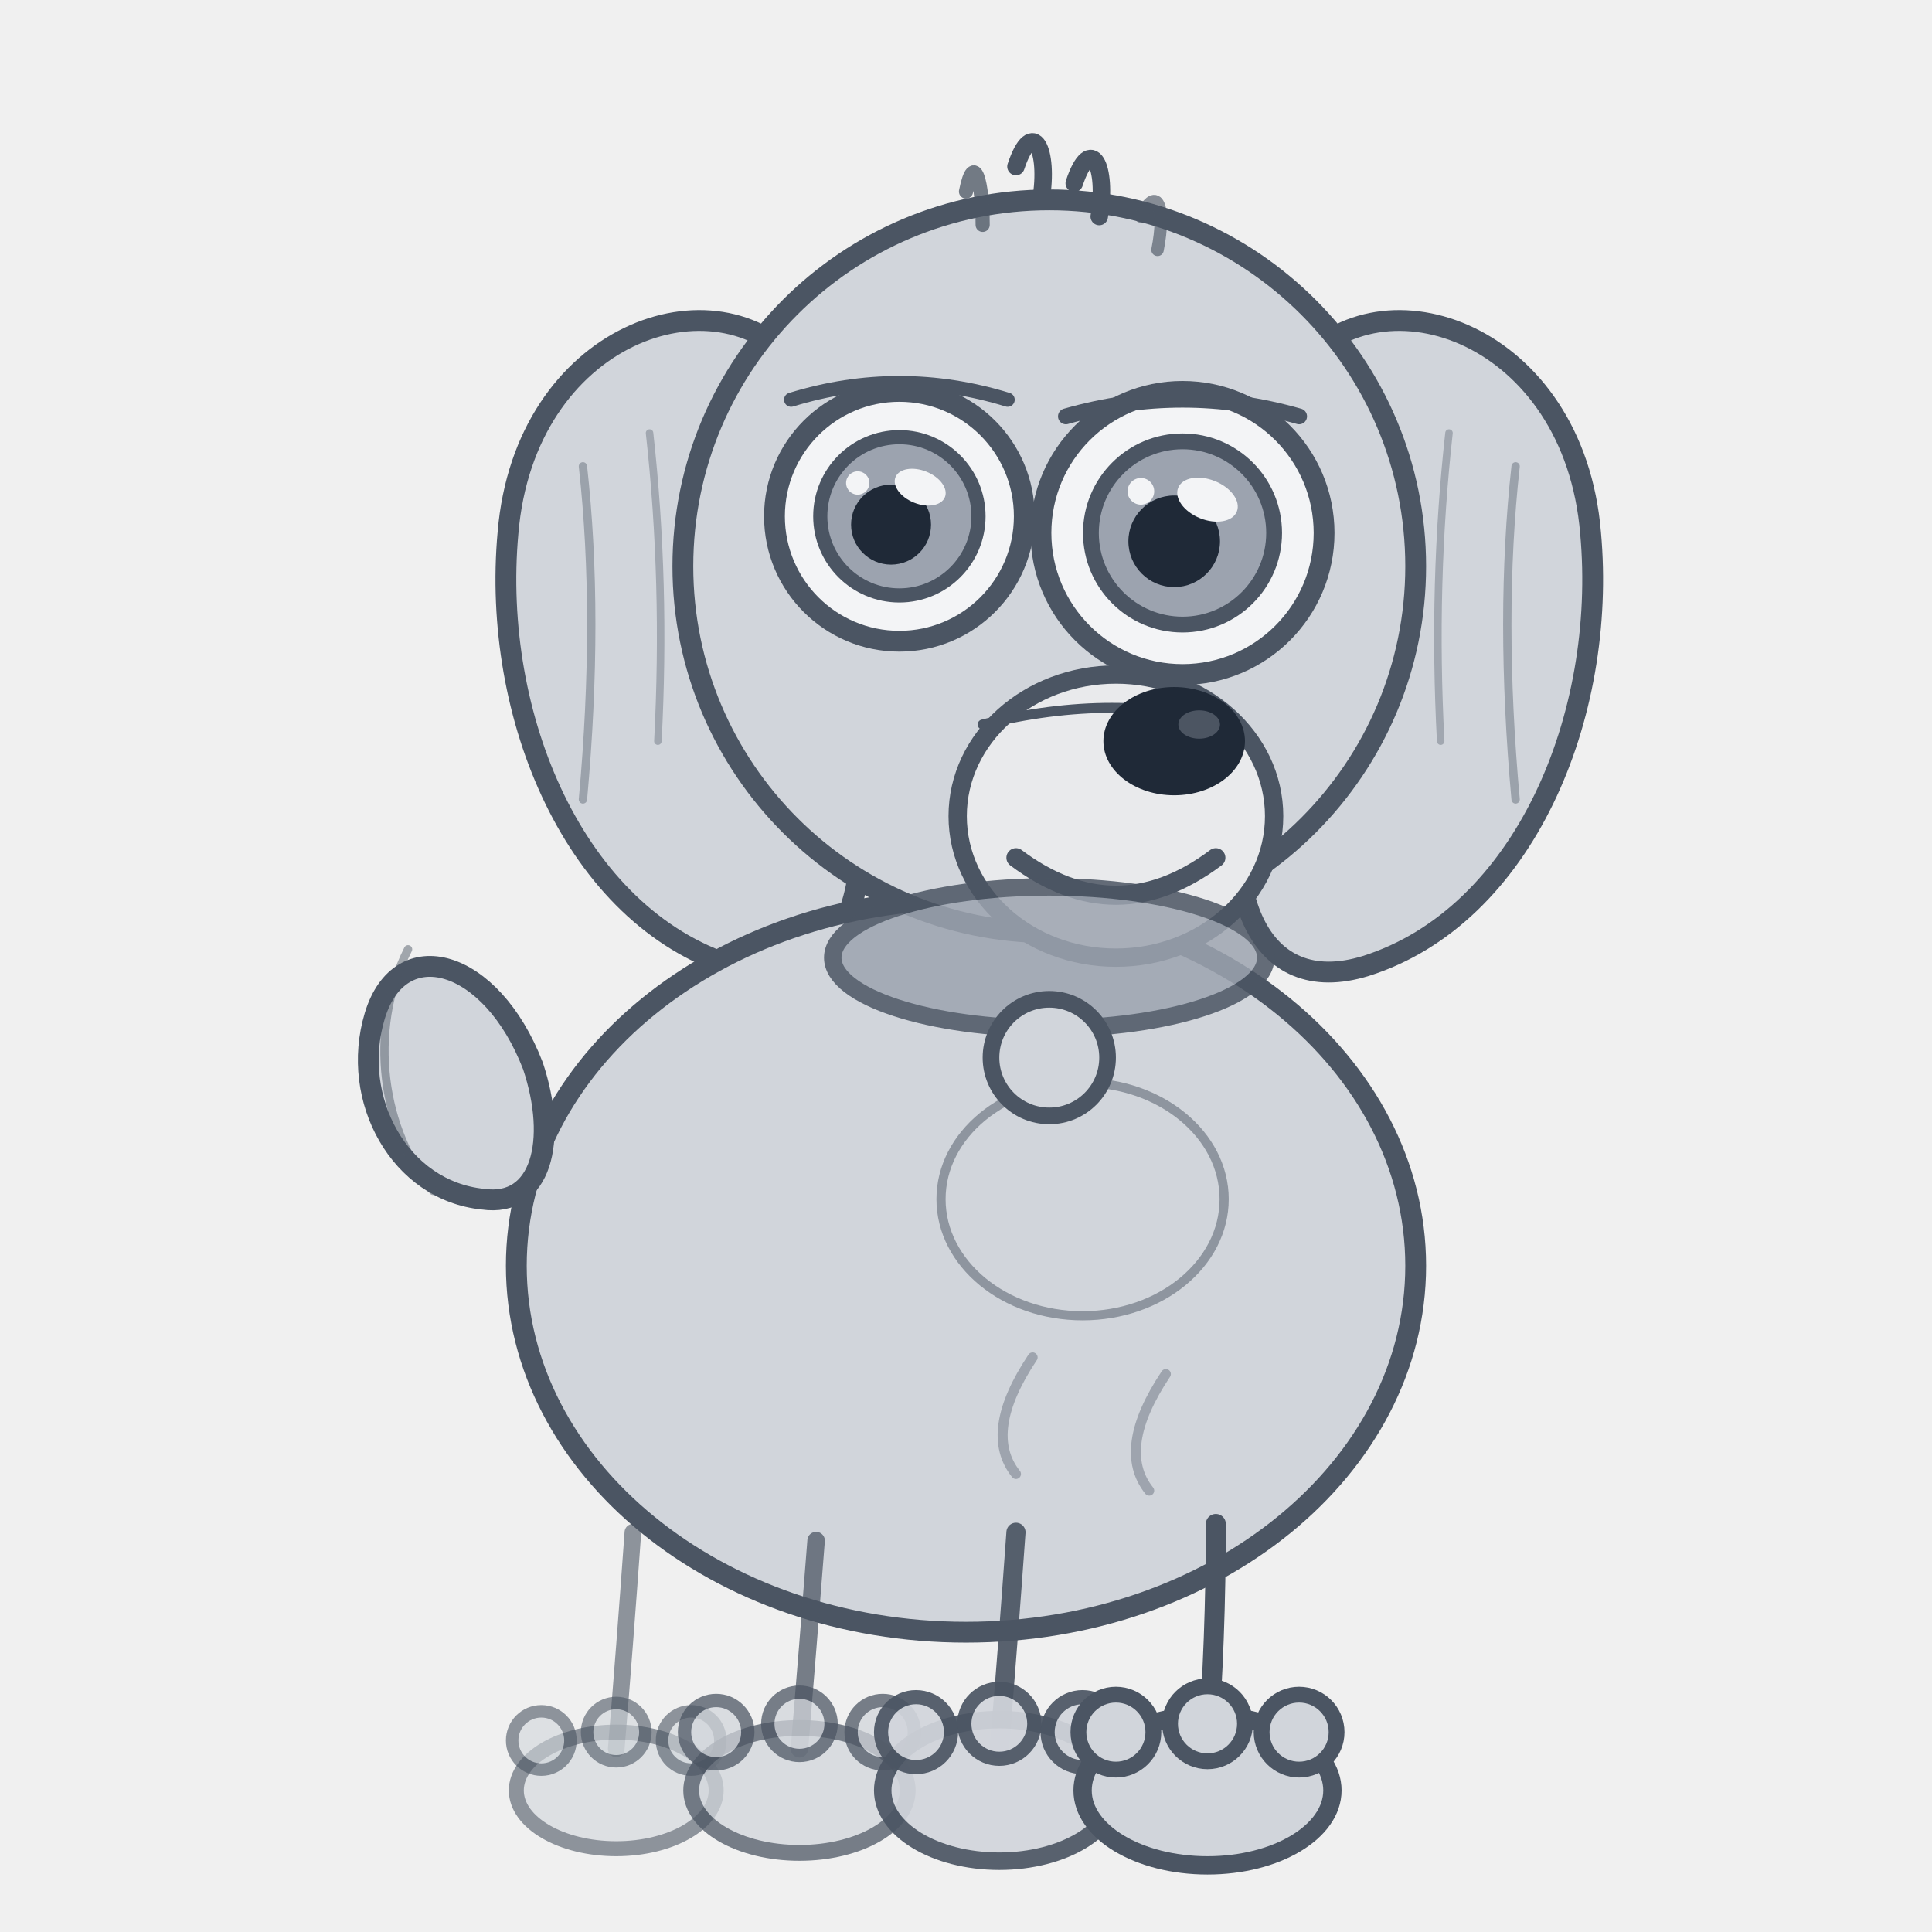
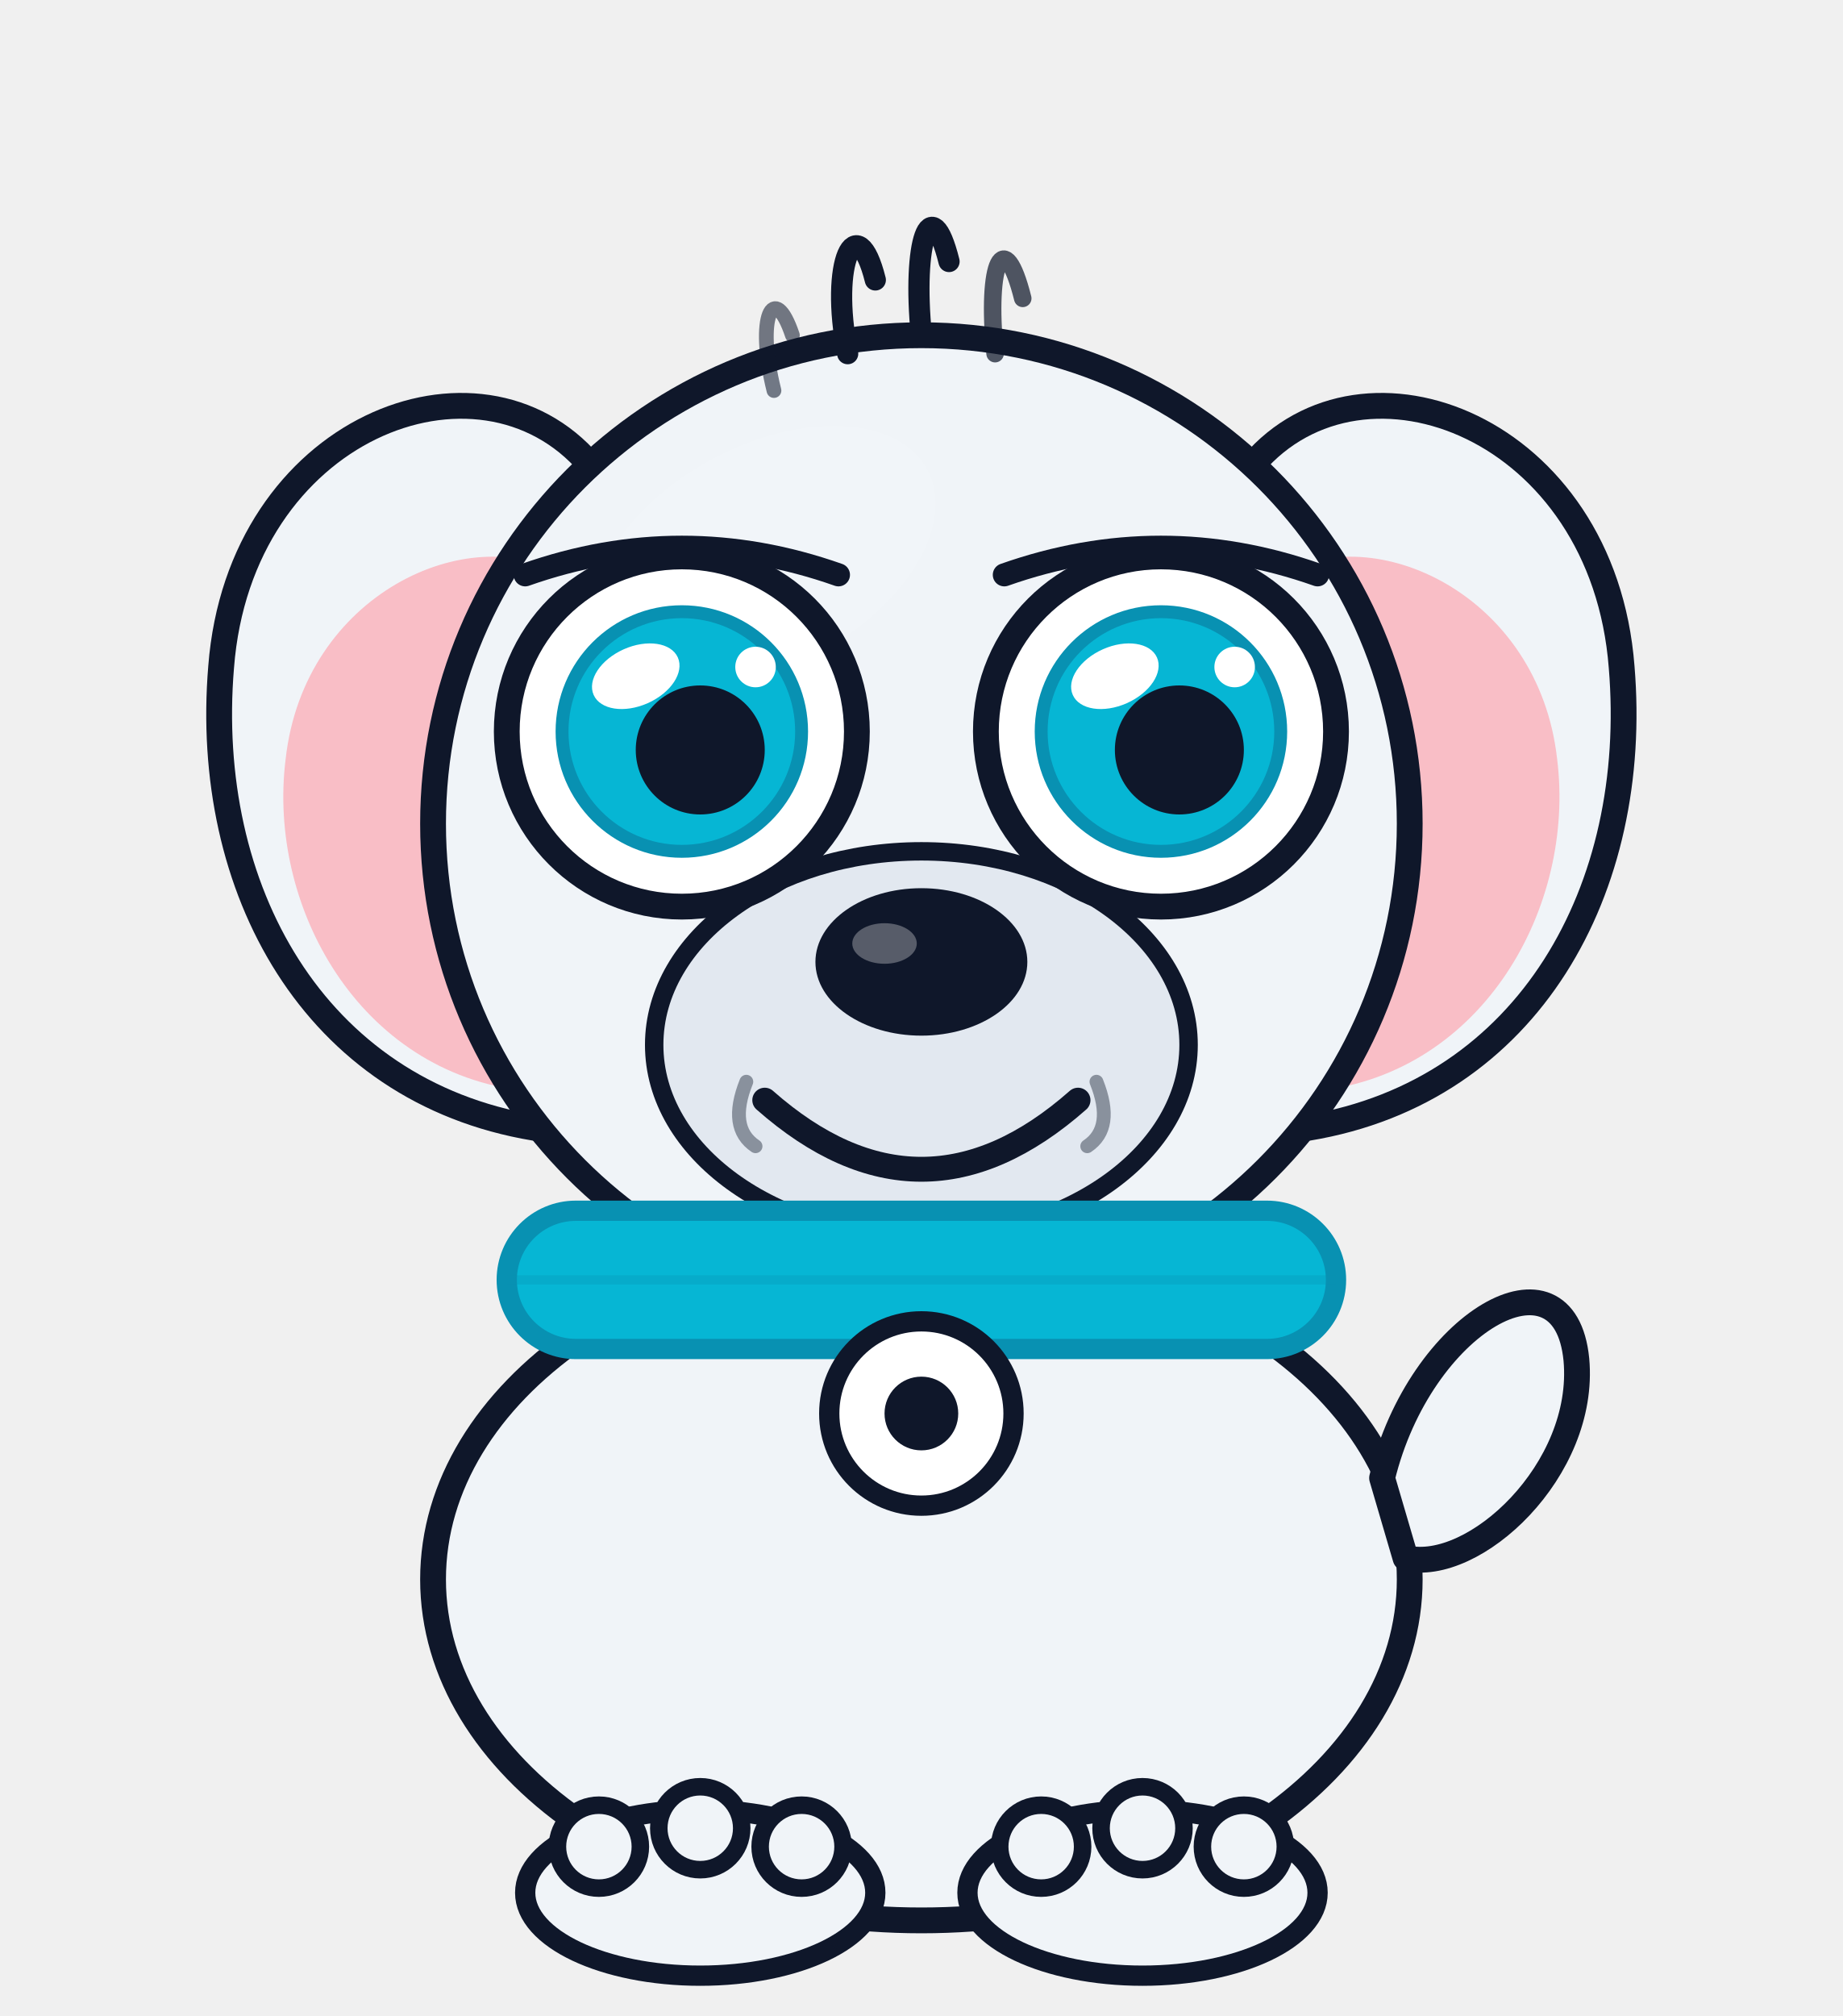
- <svg xmlns="http://www.w3.org/2000/svg" width="512" height="512" viewBox="0 0 200 232" fill="none">
-   <g transform="scale(-1 1) translate(-200 0)">
-     <path d="M60 44 C50 32, 27 40, 25 64 C23 86, 33 110, 52 116 C65 120, 70 107, 66 90 C62 75, 61 58, 60 44 Z" fill="#d1d5db" stroke="#4b5563" stroke-width="2.5" stroke-linejoin="round" />
-     <path d="M34 56 Q36 74 34 96" stroke="#4b5563" stroke-width="1.0" stroke-linecap="round" opacity=".40" />
-     <path d="M42 52 Q44 70 43 89" stroke="#4b5563" stroke-width="0.9" stroke-linecap="round" opacity=".36" />
-     <path d="M50 50 Q52 66 51 83" stroke="#4b5563" stroke-width="0.9" stroke-linecap="round" opacity=".32" />
-     <path d="M120 44 C130 32, 153 40, 155 64 C157 86, 147 110, 128 116 C115 120, 110 107, 114 90 C118 75, 119 58, 120 44 Z" fill="#d1d5db" stroke="#4b5563" stroke-width="2.5" stroke-linejoin="round" />
-     <path d="M146 56 Q144 74 146 96" stroke="#4b5563" stroke-width="1.0" stroke-linecap="round" opacity=".40" />
-     <path d="M138 52 Q136 70 137 89" stroke="#4b5563" stroke-width="0.9" stroke-linecap="round" opacity=".36" />
-     <path d="M130 50 Q128 66 129 83" stroke="#4b5563" stroke-width="0.9" stroke-linecap="round" opacity=".32" />
-     <ellipse cx="100" cy="152" rx="54" ry="44" fill="#d1d5db" stroke="#4b5563" stroke-width="2.5" />
-     <ellipse cx="86" cy="144" rx="17" ry="14" fill="none" stroke="#4b5563" stroke-width="1.1" opacity=".50" />
-     <path d="M76 165 Q82 174 78 179" stroke="#4b5563" stroke-width="1.2" stroke-linecap="round" opacity=".38" />
-     <path d="M92 163 Q98 172 94 177" stroke="#4b5563" stroke-width="1.2" stroke-linecap="round" opacity=".38" />
-     <path d="M140 184 Q141 198 142 210" stroke="#4b5563" stroke-width="2.0" stroke-linecap="round" opacity=".60" />
-     <ellipse cx="142" cy="215" rx="12" ry="7" fill="#d1d5db" stroke="#4b5563" stroke-width="1.8" opacity=".60" />
-     <circle cx="133" cy="209" r="3.5" fill="#d1d5db" stroke="#4b5563" stroke-width="1.5" opacity=".60" />
-     <circle cx="142" cy="208" r="3.5" fill="#d1d5db" stroke="#4b5563" stroke-width="1.5" opacity=".60" />
-     <circle cx="151" cy="209" r="3.5" fill="#d1d5db" stroke="#4b5563" stroke-width="1.5" opacity=".60" />
-     <path d="M118 185 Q119 198 120 210" stroke="#4b5563" stroke-width="2.1" stroke-linecap="round" opacity=".74" />
-     <ellipse cx="120" cy="215" rx="13" ry="7.5" fill="#d1d5db" stroke="#4b5563" stroke-width="1.9" opacity=".74" />
-     <circle cx="110" cy="208" r="3.8" fill="#d1d5db" stroke="#4b5563" stroke-width="1.6" opacity=".74" />
-     <circle cx="120" cy="207" r="3.8" fill="#d1d5db" stroke="#4b5563" stroke-width="1.6" opacity=".74" />
-     <circle cx="130" cy="208" r="3.8" fill="#d1d5db" stroke="#4b5563" stroke-width="1.6" opacity=".74" />
-     <path d="M152 128 C157 115, 168 112, 171 122 C174 132, 168 143, 158 144 C151 145, 149 137, 152 128 Z" fill="#d1d5db" stroke="#4b5563" stroke-width="2.5" stroke-linejoin="round" />
-     <path d="M167 114 C172 124, 170 136, 164 143" stroke="#4b5563" stroke-width="1.0" stroke-linecap="round" opacity=".48" />
-     <path d="M94 184 Q95 198 96 210" stroke="#4b5563" stroke-width="2.3" stroke-linecap="round" opacity=".92" />
-     <ellipse cx="96" cy="215" rx="14" ry="8.5" fill="#d1d5db" stroke="#4b5563" stroke-width="2.1" opacity=".92" />
-     <circle cx="86" cy="208" r="4.2" fill="#d1d5db" stroke="#4b5563" stroke-width="1.7" opacity=".92" />
-     <circle cx="96" cy="207" r="4.2" fill="#d1d5db" stroke="#4b5563" stroke-width="1.7" opacity=".92" />
-     <circle cx="106" cy="208" r="4.2" fill="#d1d5db" stroke="#4b5563" stroke-width="1.7" opacity=".92" />
-     <path d="M70 183 Q70 197 71 210" stroke="#4b5563" stroke-width="2.4" stroke-linecap="round" />
-     <ellipse cx="71" cy="215" rx="15" ry="9" fill="#d1d5db" stroke="#4b5563" stroke-width="2.2" />
-     <circle cx="60" cy="208" r="4.5" fill="#d1d5db" stroke="#4b5563" stroke-width="1.9" />
-     <circle cx="71" cy="207" r="4.5" fill="#d1d5db" stroke="#4b5563" stroke-width="1.9" />
-     <circle cx="82" cy="208" r="4.5" fill="#d1d5db" stroke="#4b5563" stroke-width="1.9" />
-     <circle cx="90" cy="68" r="44" fill="#d1d5db" stroke="#4b5563" stroke-width="2.5" />
-     <path d="M84 26 C83 20, 85 16, 87 22" stroke="#4b5563" stroke-width="2.1" stroke-linecap="round" />
-     <path d="M91 24 C90 18, 92 14, 94 20" stroke="#4b5563" stroke-width="2.1" stroke-linecap="round" />
-     <path d="M98 27 C98 22, 99 18, 100 23" stroke="#4b5563" stroke-width="1.7" stroke-linecap="round" opacity=".76" />
-     <path d="M77 30 C76 25, 77 22, 79 26" stroke="#4b5563" stroke-width="1.5" stroke-linecap="round" opacity=".64" />
-     <circle cx="74" cy="64" r="17" fill="#f3f4f6" stroke="#4b5563" stroke-width="2.5" />
-     <circle cx="74" cy="64" r="11" fill="#9ca3af" stroke="#4b5563" stroke-width="1.9" />
-     <circle cx="75" cy="65" r="5.5" fill="#1f2937" />
-     <ellipse cx="71" cy="60" rx="3.8" ry="2.4" fill="#f3f4f6" transform="rotate(-22 71 60)" />
-     <circle cx="79" cy="59" r="1.6" fill="#f3f4f6" />
-     <path d="M60 50 Q74 46 88 50" stroke="#4b5563" stroke-width="1.9" stroke-linecap="round" />
-     <circle cx="108" cy="62" r="15" fill="#f3f4f6" stroke="#4b5563" stroke-width="2.5" />
-     <circle cx="108" cy="62" r="9.5" fill="#9ca3af" stroke="#4b5563" stroke-width="1.7" />
-     <circle cx="109" cy="63" r="4.8" fill="#1f2937" />
-     <ellipse cx="105.5" cy="58.5" rx="3.2" ry="2.0" fill="#f3f4f6" transform="rotate(-22 105.5 58.5)" />
-     <circle cx="113" cy="58" r="1.4" fill="#f3f4f6" />
-     <path d="M95 48 Q108 44 121 48" stroke="#4b5563" stroke-width="1.7" stroke-linecap="round" />
-     <ellipse cx="82" cy="98" rx="19" ry="17" fill="#e9eaec" stroke="#4b5563" stroke-width="2.2" />
-     <path d="M68 87 Q82 83 98 87" stroke="#4b5563" stroke-width="1.2" stroke-linecap="round" />
-     <ellipse cx="75" cy="89" rx="8.5" ry="6.5" fill="#1f2937" />
-     <ellipse cx="72" cy="87" rx="2.5" ry="1.7" fill="#9ca3af" opacity=".36" />
-     <path d="M70 103 Q82 112 94 103" stroke="#4b5563" stroke-width="2.3" stroke-linecap="round" />
-     <ellipse cx="90" cy="115" rx="26" ry="8.5" fill="#9ca3af" stroke="#4b5563" stroke-width="2.1" opacity=".85" />
-     <circle cx="90" cy="127" r="7" fill="#d1d5db" stroke="#4b5563" stroke-width="2.0" />
-   </g>
+ <svg xmlns="http://www.w3.org/2000/svg" width="512" height="560" viewBox="0 0 200 218" fill="none">
+   <path d="M64 50 C52 36 26 46 24 72 C22 96 34 118 58 122 C71 124 76 112 72 96 C68 80 66 64 64 50 Z" fill="#f0f4f8" stroke="#0f172a" stroke-width="2.8" stroke-linejoin="round" />
+   <path d="M61 62 C51 56 33 64 31 82 C29 98 39 116 57 118 C66 119 69 110 67 97 C65 84 63 73 61 62 Z" fill="#fda4af" opacity=".68" />
+   <path d="M136 50 C148 36 174 46 176 72 C178 96 166 118 142 122 C129 124 124 112 128 96 C132 80 134 64 136 50 Z" fill="#f0f4f8" stroke="#0f172a" stroke-width="2.8" stroke-linejoin="round" />
+   <path d="M139 62 C149 56 167 64 169 82 C171 98 161 116 143 118 C134 119 131 110 133 97 C135 84 137 73 139 62 Z" fill="#fda4af" opacity=".68" />
+   <ellipse cx="100" cy="171" rx="53" ry="37" fill="#f0f4f8" stroke="#0f172a" stroke-width="2.8" />
+   <path d="M150 160 C157 144 174 138 173 151 C172 163 158 172 151 169 Z" fill="#f0f4f8" stroke="#0f172a" stroke-width="2.8" stroke-linejoin="round" transform="rotate(-10 150 160)" />
+   <ellipse cx="76" cy="205" rx="19" ry="9" fill="#f0f4f8" stroke="#0f172a" stroke-width="2.2" />
+   <circle cx="65" cy="200" r="4.5" fill="#f0f4f8" stroke="#0f172a" stroke-width="1.9" />
+   <circle cx="76" cy="198" r="4.5" fill="#f0f4f8" stroke="#0f172a" stroke-width="1.9" />
+   <circle cx="87" cy="200" r="4.5" fill="#f0f4f8" stroke="#0f172a" stroke-width="1.9" />
+   <ellipse cx="124" cy="205" rx="19" ry="9" fill="#f0f4f8" stroke="#0f172a" stroke-width="2.2" />
+   <circle cx="113" cy="200" r="4.5" fill="#f0f4f8" stroke="#0f172a" stroke-width="1.9" />
+   <circle cx="124" cy="198" r="4.5" fill="#f0f4f8" stroke="#0f172a" stroke-width="1.9" />
+   <circle cx="135" cy="200" r="4.5" fill="#f0f4f8" stroke="#0f172a" stroke-width="1.9" />
+   <circle cx="100" cy="89" r="53" fill="#f0f4f8" stroke="#0f172a" stroke-width="2.8" />
+   <ellipse cx="83" cy="60" rx="20" ry="12" fill="#ffffff" opacity=".10" transform="rotate(-28 83 60)" />
+   <path d="M92 38 C90 28 93 22 95 30" stroke="#0f172a" stroke-width="2.3" stroke-linecap="round" />
+   <path d="M100 36 C99 26 101 20 103 28" stroke="#0f172a" stroke-width="2.3" stroke-linecap="round" />
+   <path d="M108 38 C107 28 109 24 111 32" stroke="#0f172a" stroke-width="1.9" stroke-linecap="round" opacity=".72" />
+   <path d="M84 42 C82 34 84 30 86 36" stroke="#0f172a" stroke-width="1.6" stroke-linecap="round" opacity=".56" />
+   <ellipse cx="100" cy="113" rx="29" ry="21" fill="#e2e8f0" stroke="#0f172a" stroke-width="2.0" />
+   <ellipse cx="100" cy="104" rx="11.5" ry="8" fill="#0f172a" />
+   <ellipse cx="96" cy="102" rx="3.5" ry="2.2" fill="#ffffff" opacity=".30" />
+   <path d="M83 119 Q100 134 117 119" stroke="#0f172a" stroke-width="2.7" stroke-linecap="round" />
+   <path d="M81 117 Q79 122 82 124" stroke="#0f172a" stroke-width="1.5" stroke-linecap="round" opacity=".42" />
+   <path d="M119 117 Q121 122 118 124" stroke="#0f172a" stroke-width="1.5" stroke-linecap="round" opacity=".42" />
+   <circle cx="74" cy="79" r="19" fill="#ffffff" stroke="#0f172a" stroke-width="2.8" />
+   <path d="M57 62 Q74 56 91 62" stroke="#0f172a" stroke-width="2.5" stroke-linecap="round" />
+   <circle cx="74" cy="79" r="13" fill="#06b6d4" />
+   <circle cx="74" cy="79" r="13" fill="none" stroke="#0891b2" stroke-width="1.4" />
+   <circle cx="76" cy="81" r="7" fill="#0f172a" />
+   <ellipse cx="69" cy="73" rx="5" ry="3.2" fill="#ffffff" transform="rotate(-24 69 73)" />
+   <circle cx="82" cy="72" r="2.2" fill="#ffffff" />
+   <circle cx="126" cy="79" r="19" fill="#ffffff" stroke="#0f172a" stroke-width="2.8" />
+   <path d="M109 62 Q126 56 143 62" stroke="#0f172a" stroke-width="2.5" stroke-linecap="round" />
+   <circle cx="126" cy="79" r="13" fill="#06b6d4" />
+   <circle cx="126" cy="79" r="13" fill="none" stroke="#0891b2" stroke-width="1.4" />
+   <circle cx="128" cy="81" r="7" fill="#0f172a" />
+   <ellipse cx="121" cy="73" rx="5" ry="3.2" fill="#ffffff" transform="rotate(-24 121 73)" />
+   <circle cx="134" cy="72" r="2.2" fill="#ffffff" />
+   <rect x="55" y="131" width="90" height="15" rx="7.5" fill="#06b6d4" stroke="#0891b2" stroke-width="2.2" />
+   <line x1="55" y1="138.5" x2="145" y2="138.5" stroke="#0891b2" stroke-width="1.0" opacity=".30" />
+   <circle cx="100" cy="153" r="10" fill="#ffffff" stroke="#0f172a" stroke-width="2.2" />
+   <circle cx="100" cy="153" r="4" fill="#0f172a" />
</svg>
